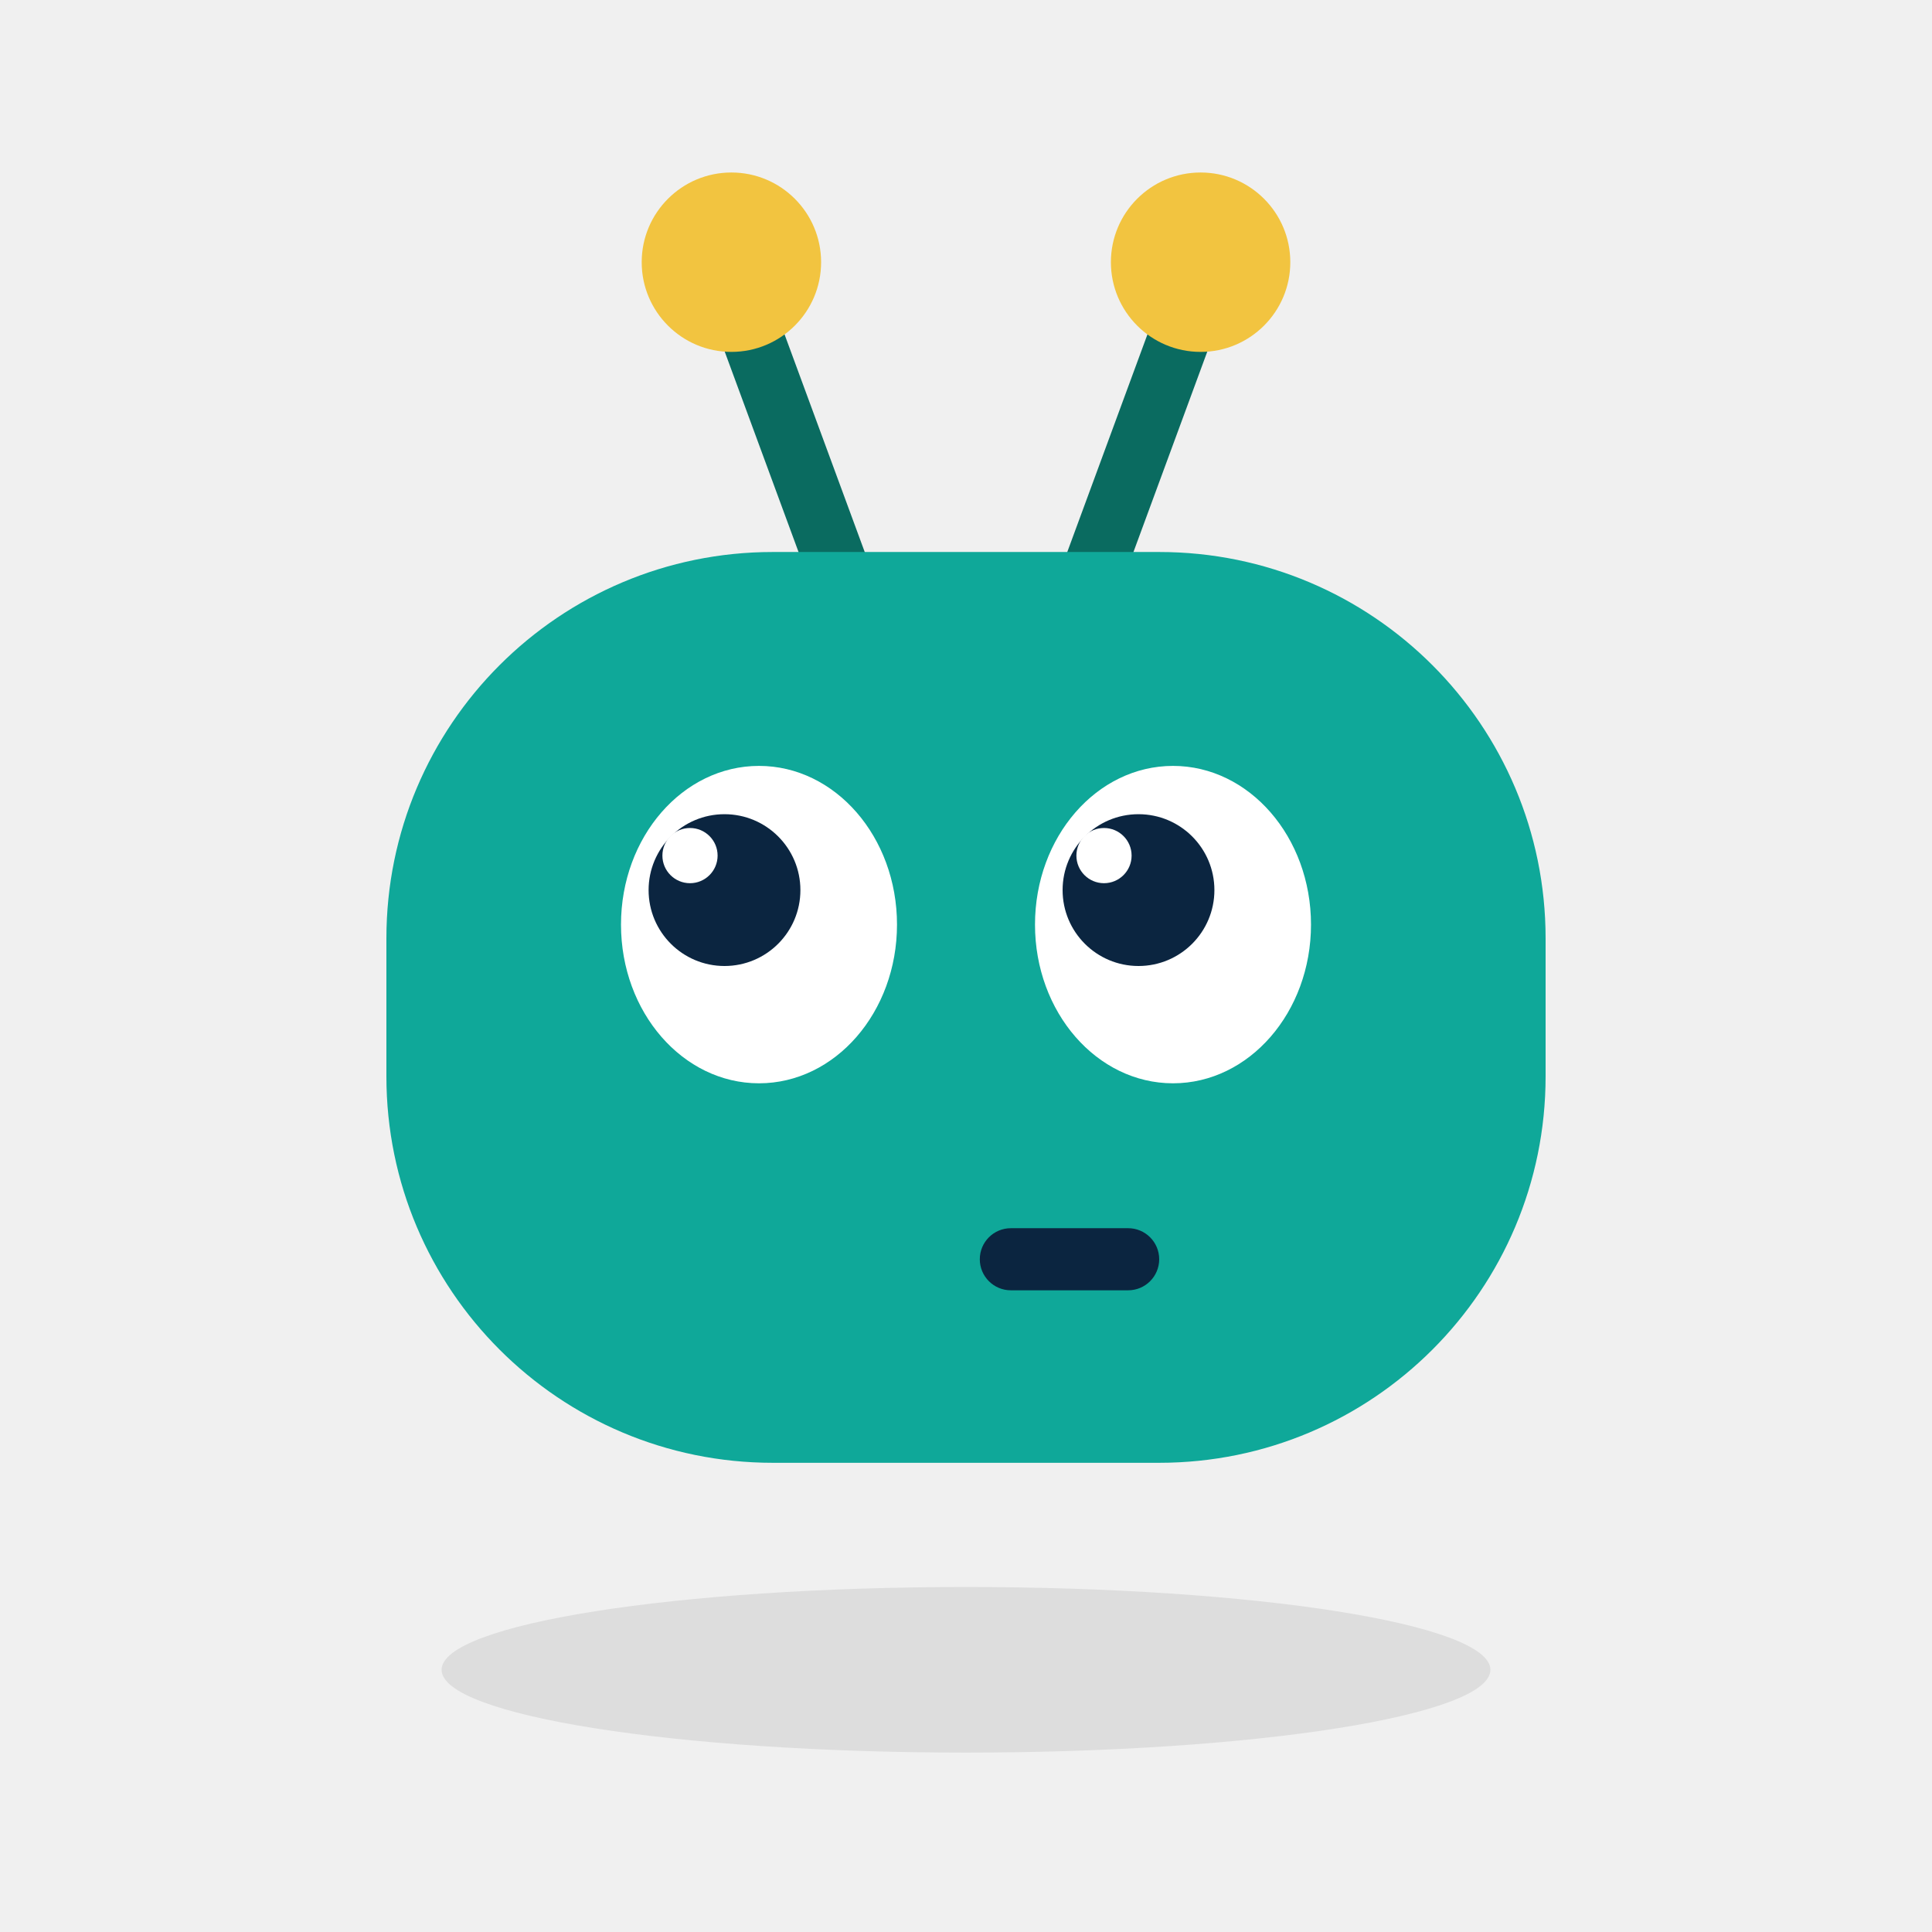
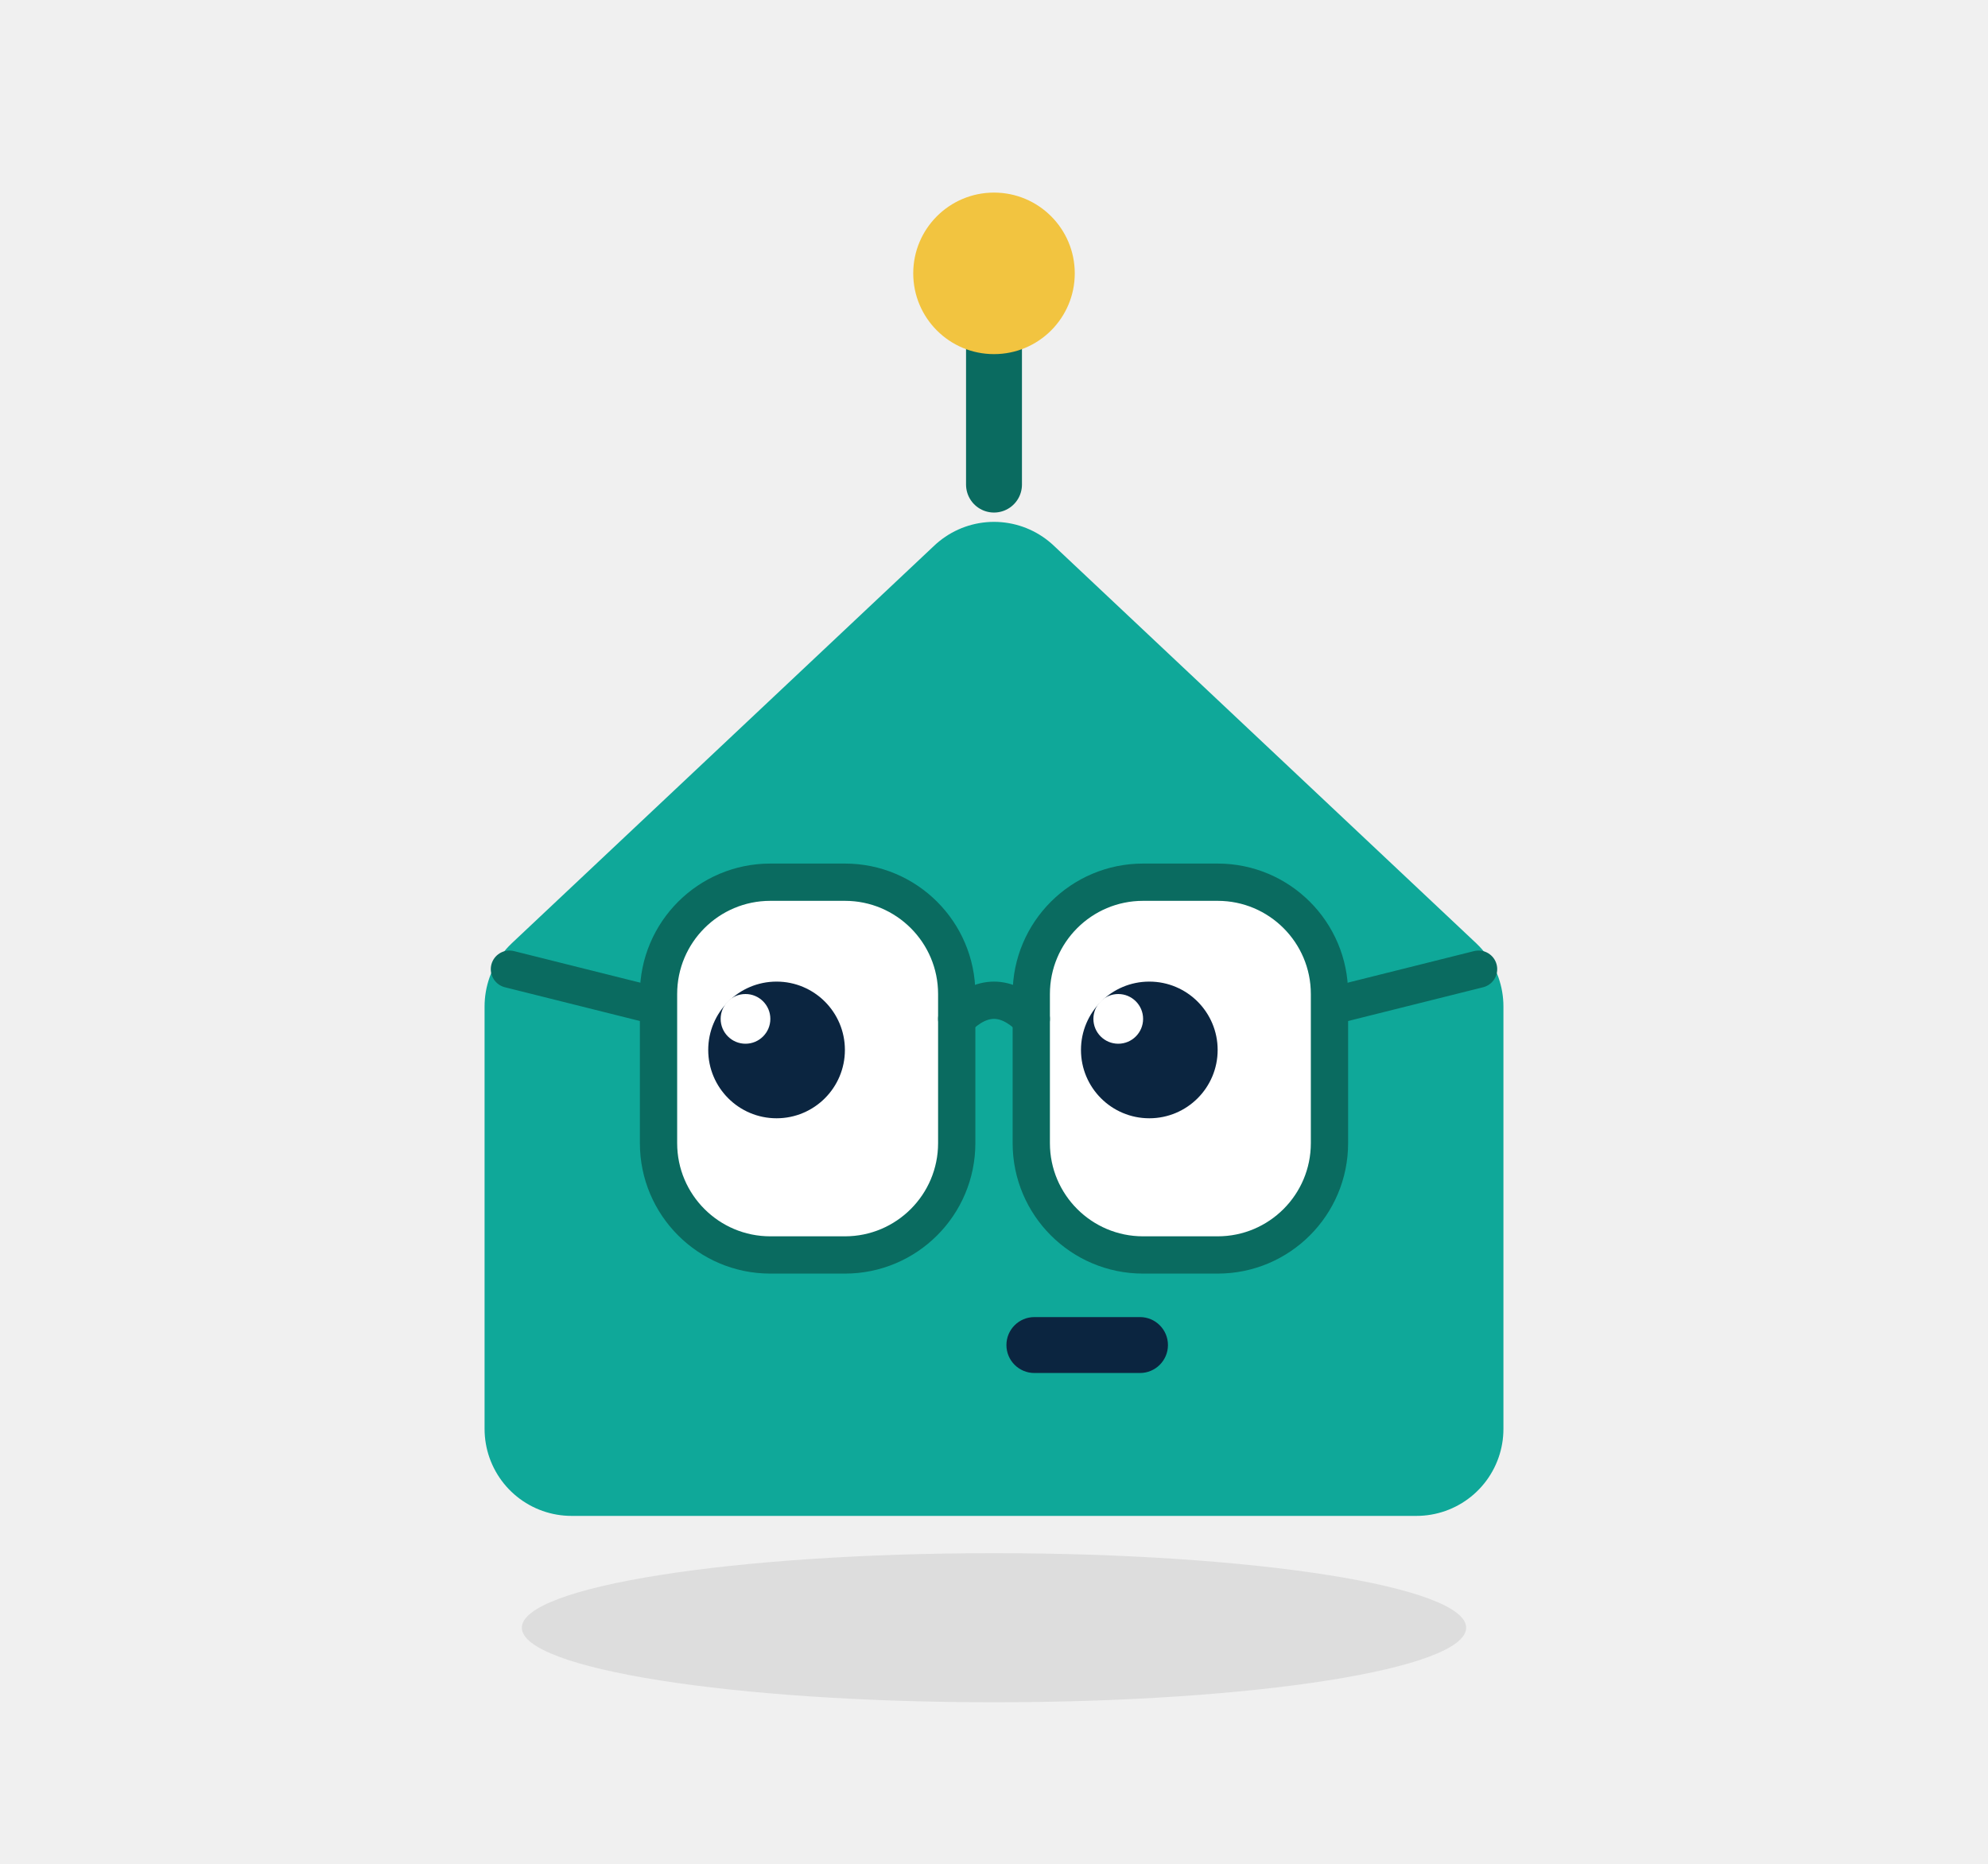
- <svg xmlns="http://www.w3.org/2000/svg" viewBox="270 25 140 140">
+ <svg xmlns="http://www.w3.org/2000/svg" viewBox="40 15 160 150">
+   <style>
+     @keyframes a1-wiggle{0%,70%,100%{transform:rotate(0deg)}8%{transform:rotate(9deg)}20%{transform:rotate(-7deg)}32%{transform:rotate(4deg)}44%{transform:rotate(-2deg)}56%{transform:rotate(1deg)}}
+     .antenna{transform-box:fill-box;transform-origin:50% 100%;animation:a1-wiggle 3.8s ease-in-out infinite}
+     @keyframes a1-blink{0%,91%,100%{transform:scaleY(1)}94%{transform:scaleY(0.08)}97%{transform:scaleY(1)}}
+     .blink{transform-box:fill-box;transform-origin:center;animation:a1-blink 4.6s linear infinite}
+     @media (prefers-reduced-motion: reduce){.antenna,.blink{animation:none}}
+   </style>
  <g>
-     <ellipse cx="340" cy="146" rx="38" ry="6" fill="#000000" fill-opacity="0.08" />
-     <path d="M331 67 L324 48 M349 67 L356 48" stroke="#0A6B60" stroke-width="4.5" stroke-linecap="round" fill="none" />
-     <circle cx="323" cy="44" r="6.5" fill="#F2C440" />
-     <circle cx="357" cy="44" r="6.5" fill="#F2C440" />
-     <rect x="298" y="65" width="84" height="66" rx="28" fill="#0FA899" />
-     <ellipse cx="325" cy="92" rx="10" ry="11.5" fill="#FFFFFF" />
-     <circle cx="322.5" cy="89.5" r="5.5" fill="#0B2540" />
-     <circle cx="320" cy="87" r="2" fill="#FFFFFF" />
-     <ellipse cx="355" cy="92" rx="10" ry="11.5" fill="#FFFFFF" />
-     <circle cx="352.5" cy="89.5" r="5.5" fill="#0B2540" />
-     <circle cx="350" cy="87" r="2" fill="#FFFFFF" />
-     <rect x="341" y="114" width="13" height="4.5" rx="2.25" fill="#0B2540" />
+     <ellipse cx="120" cy="146" rx="38" ry="6" fill="#000000" fill-opacity="0.08" />
+     <g class="antenna">
+       <path d="M120 54 L120 42" stroke="#0A6B60" stroke-width="4.5" stroke-linecap="round" fill="none" />
+       <circle cx="120" cy="37" r="6.5" fill="#F2C440" />
+     </g>
+     <path d="M86 96 L120 64 L154 96 L154 130 L86 130 Z" fill="#0FA899" stroke="#0FA899" stroke-width="14" stroke-linejoin="round" />
+     <path d="M81 93 L93 96 M147 96 L159 93" stroke="#0A6B60" stroke-width="3" stroke-linecap="round" fill="none" />
+     <rect x="93" y="86" width="24" height="30" rx="9" fill="#FFFFFF" stroke="#0A6B60" stroke-width="3" />
+     <rect x="123" y="86" width="24" height="30" rx="9" fill="#FFFFFF" stroke="#0A6B60" stroke-width="3" />
+     <path d="M117 97 Q120 94 123 97" stroke="#0A6B60" stroke-width="3" stroke-linecap="round" fill="none" />
+     <g class="blink">
+       <circle cx="102.5" cy="99.5" r="5.5" fill="#0B2540" />
+       <circle cx="100" cy="97" r="2" fill="#FFFFFF" />
+     </g>
+     <g class="blink">
+       <circle cx="132.5" cy="99.5" r="5.5" fill="#0B2540" />
+       <circle cx="130" cy="97" r="2" fill="#FFFFFF" />
+     </g>
+     <rect x="121" y="121" width="13" height="4.5" rx="2.25" fill="#0B2540" />
  </g>
</svg>
